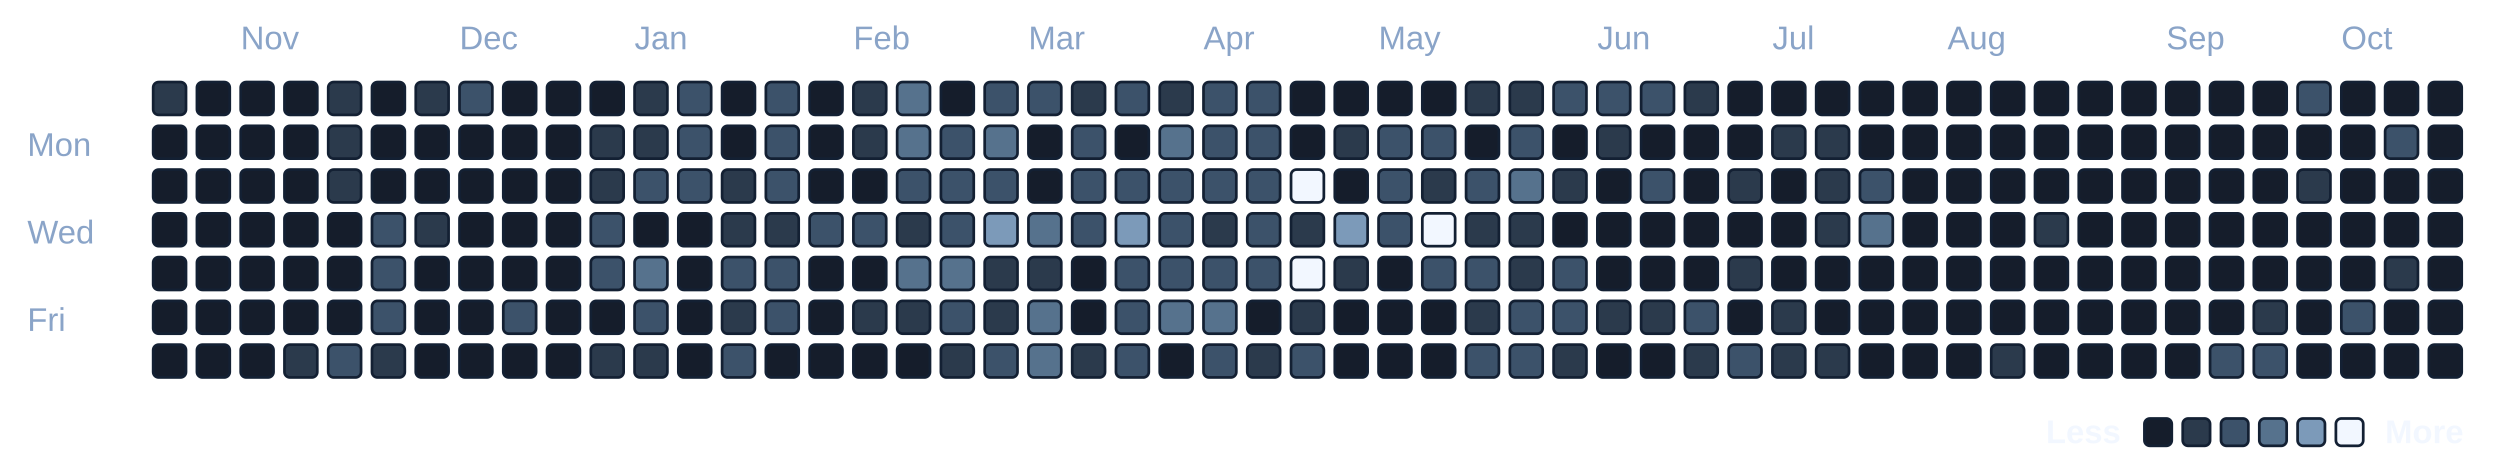
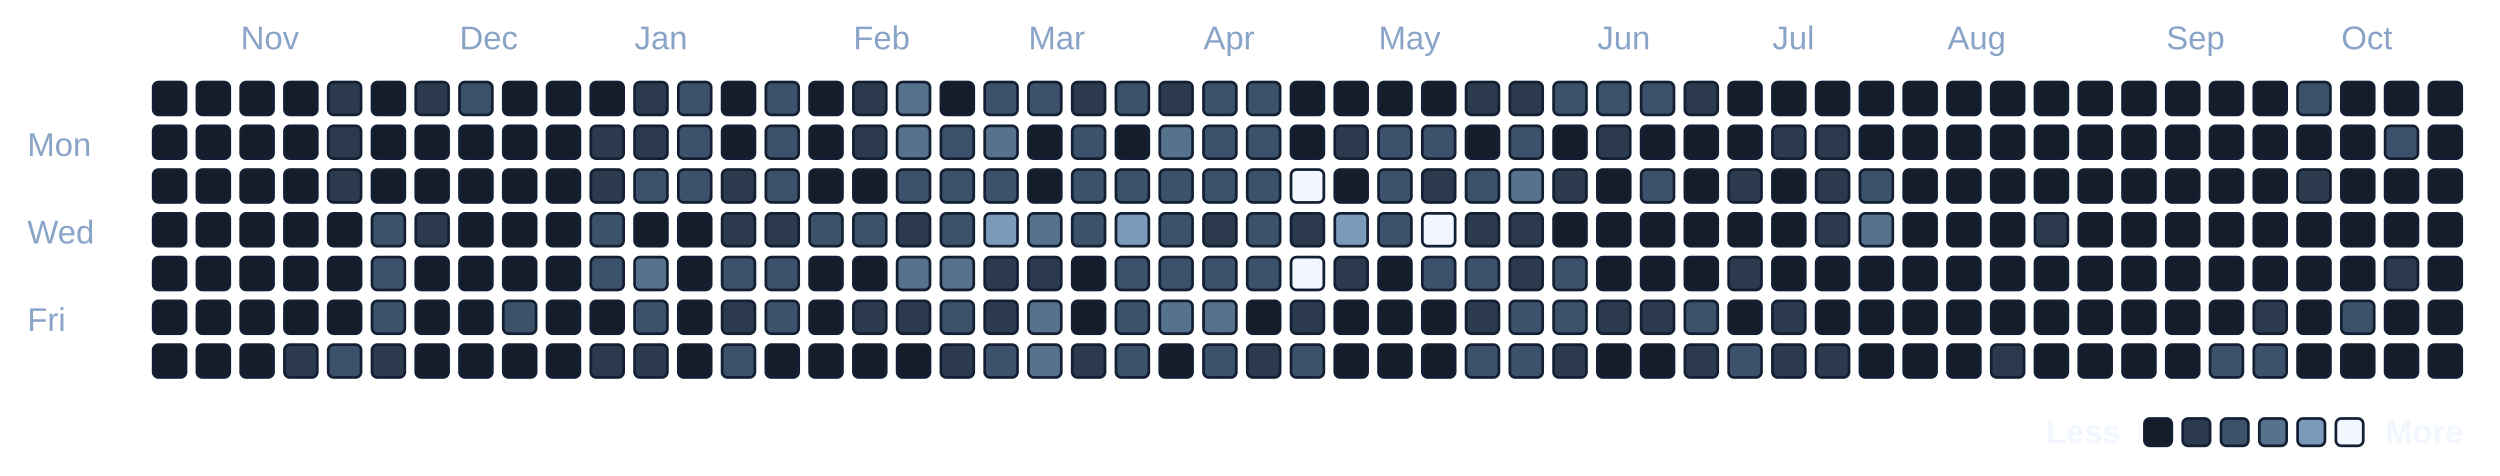
<svg xmlns="http://www.w3.org/2000/svg" baseProfile="tiny" height="174" version="1.2" width="914">
  <defs />
  <text fill="#8AA4C8" font-family="Segoe UI, Arial, sans-serif" font-size="12px" x="88" y="18">Nov</text>
  <text fill="#8AA4C8" font-family="Segoe UI, Arial, sans-serif" font-size="12px" x="168" y="18">Dec</text>
  <text fill="#8AA4C8" font-family="Segoe UI, Arial, sans-serif" font-size="12px" x="232" y="18">Jan</text>
  <text fill="#8AA4C8" font-family="Segoe UI, Arial, sans-serif" font-size="12px" x="312" y="18">Feb</text>
  <text fill="#8AA4C8" font-family="Segoe UI, Arial, sans-serif" font-size="12px" x="376" y="18">Mar</text>
  <text fill="#8AA4C8" font-family="Segoe UI, Arial, sans-serif" font-size="12px" x="440" y="18">Apr</text>
  <text fill="#8AA4C8" font-family="Segoe UI, Arial, sans-serif" font-size="12px" x="504" y="18">May</text>
  <text fill="#8AA4C8" font-family="Segoe UI, Arial, sans-serif" font-size="12px" x="584" y="18">Jun</text>
  <text fill="#8AA4C8" font-family="Segoe UI, Arial, sans-serif" font-size="12px" x="648" y="18">Jul</text>
  <text fill="#8AA4C8" font-family="Segoe UI, Arial, sans-serif" font-size="12px" x="712" y="18">Aug</text>
  <text fill="#8AA4C8" font-family="Segoe UI, Arial, sans-serif" font-size="12px" x="792" y="18">Sep</text>
  <text fill="#8AA4C8" font-family="Segoe UI, Arial, sans-serif" font-size="12px" x="856" y="18">Oct</text>
  <text fill="#8AA4C8" font-family="Segoe UI, Arial, sans-serif" font-size="12px" x="10" y="57">Mon</text>
  <text fill="#8AA4C8" font-family="Segoe UI, Arial, sans-serif" font-size="12px" x="10" y="89">Wed</text>
  <text fill="#8AA4C8" font-family="Segoe UI, Arial, sans-serif" font-size="12px" x="10" y="121">Fri</text>
-   <rect fill="#2B3A4C" height="12" rx="2" ry="2" stroke="#132033" stroke-width="1" width="12" x="56" y="30" />
+   <rect fill="#151D2B" height="12" rx="2" ry="2" stroke="#132033" stroke-width="1" width="12" x="56" y="30" />
  <rect fill="#151D2B" height="12" rx="2" ry="2" stroke="#132033" stroke-width="1" width="12" x="56" y="46" />
  <rect fill="#151D2B" height="12" rx="2" ry="2" stroke="#132033" stroke-width="1" width="12" x="56" y="62" />
  <rect fill="#151D2B" height="12" rx="2" ry="2" stroke="#132033" stroke-width="1" width="12" x="56" y="78" />
  <rect fill="#151D2B" height="12" rx="2" ry="2" stroke="#132033" stroke-width="1" width="12" x="56" y="94" />
  <rect fill="#151D2B" height="12" rx="2" ry="2" stroke="#132033" stroke-width="1" width="12" x="56" y="110" />
  <rect fill="#151D2B" height="12" rx="2" ry="2" stroke="#132033" stroke-width="1" width="12" x="56" y="126" />
  <rect fill="#151D2B" height="12" rx="2" ry="2" stroke="#132033" stroke-width="1" width="12" x="72" y="30" />
  <rect fill="#151D2B" height="12" rx="2" ry="2" stroke="#132033" stroke-width="1" width="12" x="72" y="46" />
  <rect fill="#151D2B" height="12" rx="2" ry="2" stroke="#132033" stroke-width="1" width="12" x="72" y="62" />
  <rect fill="#151D2B" height="12" rx="2" ry="2" stroke="#132033" stroke-width="1" width="12" x="72" y="78" />
  <rect fill="#151D2B" height="12" rx="2" ry="2" stroke="#132033" stroke-width="1" width="12" x="72" y="94" />
  <rect fill="#151D2B" height="12" rx="2" ry="2" stroke="#132033" stroke-width="1" width="12" x="72" y="110" />
  <rect fill="#151D2B" height="12" rx="2" ry="2" stroke="#132033" stroke-width="1" width="12" x="72" y="126" />
  <rect fill="#151D2B" height="12" rx="2" ry="2" stroke="#132033" stroke-width="1" width="12" x="88" y="30" />
  <rect fill="#151D2B" height="12" rx="2" ry="2" stroke="#132033" stroke-width="1" width="12" x="88" y="46" />
  <rect fill="#151D2B" height="12" rx="2" ry="2" stroke="#132033" stroke-width="1" width="12" x="88" y="62" />
  <rect fill="#151D2B" height="12" rx="2" ry="2" stroke="#132033" stroke-width="1" width="12" x="88" y="78" />
  <rect fill="#151D2B" height="12" rx="2" ry="2" stroke="#132033" stroke-width="1" width="12" x="88" y="94" />
  <rect fill="#151D2B" height="12" rx="2" ry="2" stroke="#132033" stroke-width="1" width="12" x="88" y="110" />
  <rect fill="#151D2B" height="12" rx="2" ry="2" stroke="#132033" stroke-width="1" width="12" x="88" y="126" />
  <rect fill="#151D2B" height="12" rx="2" ry="2" stroke="#132033" stroke-width="1" width="12" x="104" y="30" />
  <rect fill="#151D2B" height="12" rx="2" ry="2" stroke="#132033" stroke-width="1" width="12" x="104" y="46" />
  <rect fill="#151D2B" height="12" rx="2" ry="2" stroke="#132033" stroke-width="1" width="12" x="104" y="62" />
  <rect fill="#151D2B" height="12" rx="2" ry="2" stroke="#132033" stroke-width="1" width="12" x="104" y="78" />
  <rect fill="#151D2B" height="12" rx="2" ry="2" stroke="#132033" stroke-width="1" width="12" x="104" y="94" />
  <rect fill="#151D2B" height="12" rx="2" ry="2" stroke="#132033" stroke-width="1" width="12" x="104" y="110" />
  <rect fill="#2B3A4C" height="12" rx="2" ry="2" stroke="#132033" stroke-width="1" width="12" x="104" y="126" />
  <rect fill="#2B3A4C" height="12" rx="2" ry="2" stroke="#132033" stroke-width="1" width="12" x="120" y="30" />
  <rect fill="#2B3A4C" height="12" rx="2" ry="2" stroke="#132033" stroke-width="1" width="12" x="120" y="46" />
  <rect fill="#2B3A4C" height="12" rx="2" ry="2" stroke="#132033" stroke-width="1" width="12" x="120" y="62" />
  <rect fill="#151D2B" height="12" rx="2" ry="2" stroke="#132033" stroke-width="1" width="12" x="120" y="78" />
  <rect fill="#151D2B" height="12" rx="2" ry="2" stroke="#132033" stroke-width="1" width="12" x="120" y="94" />
  <rect fill="#151D2B" height="12" rx="2" ry="2" stroke="#132033" stroke-width="1" width="12" x="120" y="110" />
  <rect fill="#3C526A" height="12" rx="2" ry="2" stroke="#132033" stroke-width="1" width="12" x="120" y="126" />
  <rect fill="#151D2B" height="12" rx="2" ry="2" stroke="#132033" stroke-width="1" width="12" x="136" y="30" />
  <rect fill="#151D2B" height="12" rx="2" ry="2" stroke="#132033" stroke-width="1" width="12" x="136" y="46" />
  <rect fill="#151D2B" height="12" rx="2" ry="2" stroke="#132033" stroke-width="1" width="12" x="136" y="62" />
  <rect fill="#3C526A" height="12" rx="2" ry="2" stroke="#132033" stroke-width="1" width="12" x="136" y="78" />
  <rect fill="#3C526A" height="12" rx="2" ry="2" stroke="#132033" stroke-width="1" width="12" x="136" y="94" />
  <rect fill="#3C526A" height="12" rx="2" ry="2" stroke="#132033" stroke-width="1" width="12" x="136" y="110" />
  <rect fill="#2B3A4C" height="12" rx="2" ry="2" stroke="#132033" stroke-width="1" width="12" x="136" y="126" />
  <rect fill="#2B3A4C" height="12" rx="2" ry="2" stroke="#132033" stroke-width="1" width="12" x="152" y="30" />
  <rect fill="#151D2B" height="12" rx="2" ry="2" stroke="#132033" stroke-width="1" width="12" x="152" y="46" />
  <rect fill="#151D2B" height="12" rx="2" ry="2" stroke="#132033" stroke-width="1" width="12" x="152" y="62" />
  <rect fill="#2B3A4C" height="12" rx="2" ry="2" stroke="#132033" stroke-width="1" width="12" x="152" y="78" />
  <rect fill="#151D2B" height="12" rx="2" ry="2" stroke="#132033" stroke-width="1" width="12" x="152" y="94" />
  <rect fill="#151D2B" height="12" rx="2" ry="2" stroke="#132033" stroke-width="1" width="12" x="152" y="110" />
  <rect fill="#151D2B" height="12" rx="2" ry="2" stroke="#132033" stroke-width="1" width="12" x="152" y="126" />
  <rect fill="#3C526A" height="12" rx="2" ry="2" stroke="#132033" stroke-width="1" width="12" x="168" y="30" />
  <rect fill="#151D2B" height="12" rx="2" ry="2" stroke="#132033" stroke-width="1" width="12" x="168" y="46" />
  <rect fill="#151D2B" height="12" rx="2" ry="2" stroke="#132033" stroke-width="1" width="12" x="168" y="62" />
  <rect fill="#151D2B" height="12" rx="2" ry="2" stroke="#132033" stroke-width="1" width="12" x="168" y="78" />
  <rect fill="#151D2B" height="12" rx="2" ry="2" stroke="#132033" stroke-width="1" width="12" x="168" y="94" />
  <rect fill="#151D2B" height="12" rx="2" ry="2" stroke="#132033" stroke-width="1" width="12" x="168" y="110" />
  <rect fill="#151D2B" height="12" rx="2" ry="2" stroke="#132033" stroke-width="1" width="12" x="168" y="126" />
  <rect fill="#151D2B" height="12" rx="2" ry="2" stroke="#132033" stroke-width="1" width="12" x="184" y="30" />
  <rect fill="#151D2B" height="12" rx="2" ry="2" stroke="#132033" stroke-width="1" width="12" x="184" y="46" />
  <rect fill="#151D2B" height="12" rx="2" ry="2" stroke="#132033" stroke-width="1" width="12" x="184" y="62" />
  <rect fill="#151D2B" height="12" rx="2" ry="2" stroke="#132033" stroke-width="1" width="12" x="184" y="78" />
  <rect fill="#151D2B" height="12" rx="2" ry="2" stroke="#132033" stroke-width="1" width="12" x="184" y="94" />
  <rect fill="#3C526A" height="12" rx="2" ry="2" stroke="#132033" stroke-width="1" width="12" x="184" y="110" />
  <rect fill="#151D2B" height="12" rx="2" ry="2" stroke="#132033" stroke-width="1" width="12" x="184" y="126" />
  <rect fill="#151D2B" height="12" rx="2" ry="2" stroke="#132033" stroke-width="1" width="12" x="200" y="30" />
  <rect fill="#151D2B" height="12" rx="2" ry="2" stroke="#132033" stroke-width="1" width="12" x="200" y="46" />
  <rect fill="#151D2B" height="12" rx="2" ry="2" stroke="#132033" stroke-width="1" width="12" x="200" y="62" />
  <rect fill="#151D2B" height="12" rx="2" ry="2" stroke="#132033" stroke-width="1" width="12" x="200" y="78" />
  <rect fill="#151D2B" height="12" rx="2" ry="2" stroke="#132033" stroke-width="1" width="12" x="200" y="94" />
  <rect fill="#151D2B" height="12" rx="2" ry="2" stroke="#132033" stroke-width="1" width="12" x="200" y="110" />
  <rect fill="#151D2B" height="12" rx="2" ry="2" stroke="#132033" stroke-width="1" width="12" x="200" y="126" />
  <rect fill="#151D2B" height="12" rx="2" ry="2" stroke="#132033" stroke-width="1" width="12" x="216" y="30" />
  <rect fill="#2B3A4C" height="12" rx="2" ry="2" stroke="#132033" stroke-width="1" width="12" x="216" y="46" />
  <rect fill="#2B3A4C" height="12" rx="2" ry="2" stroke="#132033" stroke-width="1" width="12" x="216" y="62" />
  <rect fill="#3C526A" height="12" rx="2" ry="2" stroke="#132033" stroke-width="1" width="12" x="216" y="78" />
  <rect fill="#3C526A" height="12" rx="2" ry="2" stroke="#132033" stroke-width="1" width="12" x="216" y="94" />
  <rect fill="#151D2B" height="12" rx="2" ry="2" stroke="#132033" stroke-width="1" width="12" x="216" y="110" />
  <rect fill="#2B3A4C" height="12" rx="2" ry="2" stroke="#132033" stroke-width="1" width="12" x="216" y="126" />
  <rect fill="#2B3A4C" height="12" rx="2" ry="2" stroke="#132033" stroke-width="1" width="12" x="232" y="30" />
  <rect fill="#2B3A4C" height="12" rx="2" ry="2" stroke="#132033" stroke-width="1" width="12" x="232" y="46" />
  <rect fill="#3C526A" height="12" rx="2" ry="2" stroke="#132033" stroke-width="1" width="12" x="232" y="62" />
  <rect fill="#151D2B" height="12" rx="2" ry="2" stroke="#132033" stroke-width="1" width="12" x="232" y="78" />
  <rect fill="#56728D" height="12" rx="2" ry="2" stroke="#132033" stroke-width="1" width="12" x="232" y="94" />
  <rect fill="#3C526A" height="12" rx="2" ry="2" stroke="#132033" stroke-width="1" width="12" x="232" y="110" />
  <rect fill="#2B3A4C" height="12" rx="2" ry="2" stroke="#132033" stroke-width="1" width="12" x="232" y="126" />
  <rect fill="#3C526A" height="12" rx="2" ry="2" stroke="#132033" stroke-width="1" width="12" x="248" y="30" />
  <rect fill="#3C526A" height="12" rx="2" ry="2" stroke="#132033" stroke-width="1" width="12" x="248" y="46" />
  <rect fill="#3C526A" height="12" rx="2" ry="2" stroke="#132033" stroke-width="1" width="12" x="248" y="62" />
  <rect fill="#151D2B" height="12" rx="2" ry="2" stroke="#132033" stroke-width="1" width="12" x="248" y="78" />
  <rect fill="#151D2B" height="12" rx="2" ry="2" stroke="#132033" stroke-width="1" width="12" x="248" y="94" />
  <rect fill="#151D2B" height="12" rx="2" ry="2" stroke="#132033" stroke-width="1" width="12" x="248" y="110" />
  <rect fill="#151D2B" height="12" rx="2" ry="2" stroke="#132033" stroke-width="1" width="12" x="248" y="126" />
  <rect fill="#151D2B" height="12" rx="2" ry="2" stroke="#132033" stroke-width="1" width="12" x="264" y="30" />
  <rect fill="#151D2B" height="12" rx="2" ry="2" stroke="#132033" stroke-width="1" width="12" x="264" y="46" />
  <rect fill="#2B3A4C" height="12" rx="2" ry="2" stroke="#132033" stroke-width="1" width="12" x="264" y="62" />
  <rect fill="#2B3A4C" height="12" rx="2" ry="2" stroke="#132033" stroke-width="1" width="12" x="264" y="78" />
  <rect fill="#3C526A" height="12" rx="2" ry="2" stroke="#132033" stroke-width="1" width="12" x="264" y="94" />
  <rect fill="#2B3A4C" height="12" rx="2" ry="2" stroke="#132033" stroke-width="1" width="12" x="264" y="110" />
  <rect fill="#3C526A" height="12" rx="2" ry="2" stroke="#132033" stroke-width="1" width="12" x="264" y="126" />
  <rect fill="#3C526A" height="12" rx="2" ry="2" stroke="#132033" stroke-width="1" width="12" x="280" y="30" />
  <rect fill="#3C526A" height="12" rx="2" ry="2" stroke="#132033" stroke-width="1" width="12" x="280" y="46" />
  <rect fill="#3C526A" height="12" rx="2" ry="2" stroke="#132033" stroke-width="1" width="12" x="280" y="62" />
  <rect fill="#2B3A4C" height="12" rx="2" ry="2" stroke="#132033" stroke-width="1" width="12" x="280" y="78" />
  <rect fill="#3C526A" height="12" rx="2" ry="2" stroke="#132033" stroke-width="1" width="12" x="280" y="94" />
  <rect fill="#3C526A" height="12" rx="2" ry="2" stroke="#132033" stroke-width="1" width="12" x="280" y="110" />
  <rect fill="#151D2B" height="12" rx="2" ry="2" stroke="#132033" stroke-width="1" width="12" x="280" y="126" />
  <rect fill="#151D2B" height="12" rx="2" ry="2" stroke="#132033" stroke-width="1" width="12" x="296" y="30" />
  <rect fill="#151D2B" height="12" rx="2" ry="2" stroke="#132033" stroke-width="1" width="12" x="296" y="46" />
  <rect fill="#151D2B" height="12" rx="2" ry="2" stroke="#132033" stroke-width="1" width="12" x="296" y="62" />
  <rect fill="#3C526A" height="12" rx="2" ry="2" stroke="#132033" stroke-width="1" width="12" x="296" y="78" />
  <rect fill="#151D2B" height="12" rx="2" ry="2" stroke="#132033" stroke-width="1" width="12" x="296" y="94" />
  <rect fill="#151D2B" height="12" rx="2" ry="2" stroke="#132033" stroke-width="1" width="12" x="296" y="110" />
  <rect fill="#151D2B" height="12" rx="2" ry="2" stroke="#132033" stroke-width="1" width="12" x="296" y="126" />
  <rect fill="#2B3A4C" height="12" rx="2" ry="2" stroke="#132033" stroke-width="1" width="12" x="312" y="30" />
  <rect fill="#2B3A4C" height="12" rx="2" ry="2" stroke="#132033" stroke-width="1" width="12" x="312" y="46" />
  <rect fill="#151D2B" height="12" rx="2" ry="2" stroke="#132033" stroke-width="1" width="12" x="312" y="62" />
  <rect fill="#3C526A" height="12" rx="2" ry="2" stroke="#132033" stroke-width="1" width="12" x="312" y="78" />
  <rect fill="#151D2B" height="12" rx="2" ry="2" stroke="#132033" stroke-width="1" width="12" x="312" y="94" />
  <rect fill="#2B3A4C" height="12" rx="2" ry="2" stroke="#132033" stroke-width="1" width="12" x="312" y="110" />
  <rect fill="#151D2B" height="12" rx="2" ry="2" stroke="#132033" stroke-width="1" width="12" x="312" y="126" />
  <rect fill="#56728D" height="12" rx="2" ry="2" stroke="#132033" stroke-width="1" width="12" x="328" y="30" />
  <rect fill="#56728D" height="12" rx="2" ry="2" stroke="#132033" stroke-width="1" width="12" x="328" y="46" />
  <rect fill="#3C526A" height="12" rx="2" ry="2" stroke="#132033" stroke-width="1" width="12" x="328" y="62" />
  <rect fill="#2B3A4C" height="12" rx="2" ry="2" stroke="#132033" stroke-width="1" width="12" x="328" y="78" />
  <rect fill="#56728D" height="12" rx="2" ry="2" stroke="#132033" stroke-width="1" width="12" x="328" y="94" />
  <rect fill="#2B3A4C" height="12" rx="2" ry="2" stroke="#132033" stroke-width="1" width="12" x="328" y="110" />
  <rect fill="#151D2B" height="12" rx="2" ry="2" stroke="#132033" stroke-width="1" width="12" x="328" y="126" />
  <rect fill="#151D2B" height="12" rx="2" ry="2" stroke="#132033" stroke-width="1" width="12" x="344" y="30" />
  <rect fill="#3C526A" height="12" rx="2" ry="2" stroke="#132033" stroke-width="1" width="12" x="344" y="46" />
  <rect fill="#3C526A" height="12" rx="2" ry="2" stroke="#132033" stroke-width="1" width="12" x="344" y="62" />
  <rect fill="#3C526A" height="12" rx="2" ry="2" stroke="#132033" stroke-width="1" width="12" x="344" y="78" />
  <rect fill="#56728D" height="12" rx="2" ry="2" stroke="#132033" stroke-width="1" width="12" x="344" y="94" />
  <rect fill="#3C526A" height="12" rx="2" ry="2" stroke="#132033" stroke-width="1" width="12" x="344" y="110" />
  <rect fill="#2B3A4C" height="12" rx="2" ry="2" stroke="#132033" stroke-width="1" width="12" x="344" y="126" />
  <rect fill="#3C526A" height="12" rx="2" ry="2" stroke="#132033" stroke-width="1" width="12" x="360" y="30" />
  <rect fill="#56728D" height="12" rx="2" ry="2" stroke="#132033" stroke-width="1" width="12" x="360" y="46" />
  <rect fill="#3C526A" height="12" rx="2" ry="2" stroke="#132033" stroke-width="1" width="12" x="360" y="62" />
  <rect fill="#7C9AB9" height="12" rx="2" ry="2" stroke="#132033" stroke-width="1" width="12" x="360" y="78" />
  <rect fill="#2B3A4C" height="12" rx="2" ry="2" stroke="#132033" stroke-width="1" width="12" x="360" y="94" />
  <rect fill="#2B3A4C" height="12" rx="2" ry="2" stroke="#132033" stroke-width="1" width="12" x="360" y="110" />
  <rect fill="#3C526A" height="12" rx="2" ry="2" stroke="#132033" stroke-width="1" width="12" x="360" y="126" />
  <rect fill="#3C526A" height="12" rx="2" ry="2" stroke="#132033" stroke-width="1" width="12" x="376" y="30" />
  <rect fill="#151D2B" height="12" rx="2" ry="2" stroke="#132033" stroke-width="1" width="12" x="376" y="46" />
  <rect fill="#151D2B" height="12" rx="2" ry="2" stroke="#132033" stroke-width="1" width="12" x="376" y="62" />
  <rect fill="#56728D" height="12" rx="2" ry="2" stroke="#132033" stroke-width="1" width="12" x="376" y="78" />
  <rect fill="#2B3A4C" height="12" rx="2" ry="2" stroke="#132033" stroke-width="1" width="12" x="376" y="94" />
  <rect fill="#56728D" height="12" rx="2" ry="2" stroke="#132033" stroke-width="1" width="12" x="376" y="110" />
  <rect fill="#56728D" height="12" rx="2" ry="2" stroke="#132033" stroke-width="1" width="12" x="376" y="126" />
  <rect fill="#2B3A4C" height="12" rx="2" ry="2" stroke="#132033" stroke-width="1" width="12" x="392" y="30" />
  <rect fill="#3C526A" height="12" rx="2" ry="2" stroke="#132033" stroke-width="1" width="12" x="392" y="46" />
  <rect fill="#3C526A" height="12" rx="2" ry="2" stroke="#132033" stroke-width="1" width="12" x="392" y="62" />
  <rect fill="#3C526A" height="12" rx="2" ry="2" stroke="#132033" stroke-width="1" width="12" x="392" y="78" />
  <rect fill="#151D2B" height="12" rx="2" ry="2" stroke="#132033" stroke-width="1" width="12" x="392" y="94" />
  <rect fill="#151D2B" height="12" rx="2" ry="2" stroke="#132033" stroke-width="1" width="12" x="392" y="110" />
  <rect fill="#2B3A4C" height="12" rx="2" ry="2" stroke="#132033" stroke-width="1" width="12" x="392" y="126" />
  <rect fill="#3C526A" height="12" rx="2" ry="2" stroke="#132033" stroke-width="1" width="12" x="408" y="30" />
  <rect fill="#151D2B" height="12" rx="2" ry="2" stroke="#132033" stroke-width="1" width="12" x="408" y="46" />
  <rect fill="#3C526A" height="12" rx="2" ry="2" stroke="#132033" stroke-width="1" width="12" x="408" y="62" />
  <rect fill="#7C9AB9" height="12" rx="2" ry="2" stroke="#132033" stroke-width="1" width="12" x="408" y="78" />
  <rect fill="#3C526A" height="12" rx="2" ry="2" stroke="#132033" stroke-width="1" width="12" x="408" y="94" />
  <rect fill="#3C526A" height="12" rx="2" ry="2" stroke="#132033" stroke-width="1" width="12" x="408" y="110" />
  <rect fill="#3C526A" height="12" rx="2" ry="2" stroke="#132033" stroke-width="1" width="12" x="408" y="126" />
  <rect fill="#2B3A4C" height="12" rx="2" ry="2" stroke="#132033" stroke-width="1" width="12" x="424" y="30" />
  <rect fill="#56728D" height="12" rx="2" ry="2" stroke="#132033" stroke-width="1" width="12" x="424" y="46" />
  <rect fill="#3C526A" height="12" rx="2" ry="2" stroke="#132033" stroke-width="1" width="12" x="424" y="62" />
  <rect fill="#3C526A" height="12" rx="2" ry="2" stroke="#132033" stroke-width="1" width="12" x="424" y="78" />
  <rect fill="#3C526A" height="12" rx="2" ry="2" stroke="#132033" stroke-width="1" width="12" x="424" y="94" />
  <rect fill="#56728D" height="12" rx="2" ry="2" stroke="#132033" stroke-width="1" width="12" x="424" y="110" />
  <rect fill="#151D2B" height="12" rx="2" ry="2" stroke="#132033" stroke-width="1" width="12" x="424" y="126" />
  <rect fill="#3C526A" height="12" rx="2" ry="2" stroke="#132033" stroke-width="1" width="12" x="440" y="30" />
  <rect fill="#3C526A" height="12" rx="2" ry="2" stroke="#132033" stroke-width="1" width="12" x="440" y="46" />
  <rect fill="#3C526A" height="12" rx="2" ry="2" stroke="#132033" stroke-width="1" width="12" x="440" y="62" />
  <rect fill="#2B3A4C" height="12" rx="2" ry="2" stroke="#132033" stroke-width="1" width="12" x="440" y="78" />
  <rect fill="#3C526A" height="12" rx="2" ry="2" stroke="#132033" stroke-width="1" width="12" x="440" y="94" />
  <rect fill="#56728D" height="12" rx="2" ry="2" stroke="#132033" stroke-width="1" width="12" x="440" y="110" />
  <rect fill="#3C526A" height="12" rx="2" ry="2" stroke="#132033" stroke-width="1" width="12" x="440" y="126" />
  <rect fill="#3C526A" height="12" rx="2" ry="2" stroke="#132033" stroke-width="1" width="12" x="456" y="30" />
  <rect fill="#3C526A" height="12" rx="2" ry="2" stroke="#132033" stroke-width="1" width="12" x="456" y="46" />
  <rect fill="#3C526A" height="12" rx="2" ry="2" stroke="#132033" stroke-width="1" width="12" x="456" y="62" />
  <rect fill="#3C526A" height="12" rx="2" ry="2" stroke="#132033" stroke-width="1" width="12" x="456" y="78" />
  <rect fill="#3C526A" height="12" rx="2" ry="2" stroke="#132033" stroke-width="1" width="12" x="456" y="94" />
  <rect fill="#151D2B" height="12" rx="2" ry="2" stroke="#132033" stroke-width="1" width="12" x="456" y="110" />
  <rect fill="#2B3A4C" height="12" rx="2" ry="2" stroke="#132033" stroke-width="1" width="12" x="456" y="126" />
  <rect fill="#151D2B" height="12" rx="2" ry="2" stroke="#132033" stroke-width="1" width="12" x="472" y="30" />
  <rect fill="#151D2B" height="12" rx="2" ry="2" stroke="#132033" stroke-width="1" width="12" x="472" y="46" />
  <rect fill="#F2F7FF" height="12" rx="2" ry="2" stroke="#132033" stroke-width="1" width="12" x="472" y="62" />
  <rect fill="#2B3A4C" height="12" rx="2" ry="2" stroke="#132033" stroke-width="1" width="12" x="472" y="78" />
  <rect fill="#F2F7FF" height="12" rx="2" ry="2" stroke="#132033" stroke-width="1" width="12" x="472" y="94" />
  <rect fill="#2B3A4C" height="12" rx="2" ry="2" stroke="#132033" stroke-width="1" width="12" x="472" y="110" />
  <rect fill="#3C526A" height="12" rx="2" ry="2" stroke="#132033" stroke-width="1" width="12" x="472" y="126" />
  <rect fill="#151D2B" height="12" rx="2" ry="2" stroke="#132033" stroke-width="1" width="12" x="488" y="30" />
  <rect fill="#2B3A4C" height="12" rx="2" ry="2" stroke="#132033" stroke-width="1" width="12" x="488" y="46" />
  <rect fill="#151D2B" height="12" rx="2" ry="2" stroke="#132033" stroke-width="1" width="12" x="488" y="62" />
  <rect fill="#7C9AB9" height="12" rx="2" ry="2" stroke="#132033" stroke-width="1" width="12" x="488" y="78" />
  <rect fill="#2B3A4C" height="12" rx="2" ry="2" stroke="#132033" stroke-width="1" width="12" x="488" y="94" />
  <rect fill="#151D2B" height="12" rx="2" ry="2" stroke="#132033" stroke-width="1" width="12" x="488" y="110" />
  <rect fill="#151D2B" height="12" rx="2" ry="2" stroke="#132033" stroke-width="1" width="12" x="488" y="126" />
  <rect fill="#151D2B" height="12" rx="2" ry="2" stroke="#132033" stroke-width="1" width="12" x="504" y="30" />
  <rect fill="#3C526A" height="12" rx="2" ry="2" stroke="#132033" stroke-width="1" width="12" x="504" y="46" />
  <rect fill="#3C526A" height="12" rx="2" ry="2" stroke="#132033" stroke-width="1" width="12" x="504" y="62" />
  <rect fill="#3C526A" height="12" rx="2" ry="2" stroke="#132033" stroke-width="1" width="12" x="504" y="78" />
  <rect fill="#151D2B" height="12" rx="2" ry="2" stroke="#132033" stroke-width="1" width="12" x="504" y="94" />
  <rect fill="#151D2B" height="12" rx="2" ry="2" stroke="#132033" stroke-width="1" width="12" x="504" y="110" />
  <rect fill="#151D2B" height="12" rx="2" ry="2" stroke="#132033" stroke-width="1" width="12" x="504" y="126" />
  <rect fill="#151D2B" height="12" rx="2" ry="2" stroke="#132033" stroke-width="1" width="12" x="520" y="30" />
  <rect fill="#3C526A" height="12" rx="2" ry="2" stroke="#132033" stroke-width="1" width="12" x="520" y="46" />
  <rect fill="#2B3A4C" height="12" rx="2" ry="2" stroke="#132033" stroke-width="1" width="12" x="520" y="62" />
  <rect fill="#F2F7FF" height="12" rx="2" ry="2" stroke="#132033" stroke-width="1" width="12" x="520" y="78" />
  <rect fill="#3C526A" height="12" rx="2" ry="2" stroke="#132033" stroke-width="1" width="12" x="520" y="94" />
  <rect fill="#151D2B" height="12" rx="2" ry="2" stroke="#132033" stroke-width="1" width="12" x="520" y="110" />
  <rect fill="#151D2B" height="12" rx="2" ry="2" stroke="#132033" stroke-width="1" width="12" x="520" y="126" />
  <rect fill="#2B3A4C" height="12" rx="2" ry="2" stroke="#132033" stroke-width="1" width="12" x="536" y="30" />
  <rect fill="#151D2B" height="12" rx="2" ry="2" stroke="#132033" stroke-width="1" width="12" x="536" y="46" />
  <rect fill="#3C526A" height="12" rx="2" ry="2" stroke="#132033" stroke-width="1" width="12" x="536" y="62" />
  <rect fill="#2B3A4C" height="12" rx="2" ry="2" stroke="#132033" stroke-width="1" width="12" x="536" y="78" />
  <rect fill="#3C526A" height="12" rx="2" ry="2" stroke="#132033" stroke-width="1" width="12" x="536" y="94" />
  <rect fill="#2B3A4C" height="12" rx="2" ry="2" stroke="#132033" stroke-width="1" width="12" x="536" y="110" />
  <rect fill="#3C526A" height="12" rx="2" ry="2" stroke="#132033" stroke-width="1" width="12" x="536" y="126" />
  <rect fill="#2B3A4C" height="12" rx="2" ry="2" stroke="#132033" stroke-width="1" width="12" x="552" y="30" />
  <rect fill="#3C526A" height="12" rx="2" ry="2" stroke="#132033" stroke-width="1" width="12" x="552" y="46" />
  <rect fill="#56728D" height="12" rx="2" ry="2" stroke="#132033" stroke-width="1" width="12" x="552" y="62" />
  <rect fill="#2B3A4C" height="12" rx="2" ry="2" stroke="#132033" stroke-width="1" width="12" x="552" y="78" />
  <rect fill="#2B3A4C" height="12" rx="2" ry="2" stroke="#132033" stroke-width="1" width="12" x="552" y="94" />
  <rect fill="#3C526A" height="12" rx="2" ry="2" stroke="#132033" stroke-width="1" width="12" x="552" y="110" />
  <rect fill="#3C526A" height="12" rx="2" ry="2" stroke="#132033" stroke-width="1" width="12" x="552" y="126" />
  <rect fill="#3C526A" height="12" rx="2" ry="2" stroke="#132033" stroke-width="1" width="12" x="568" y="30" />
  <rect fill="#151D2B" height="12" rx="2" ry="2" stroke="#132033" stroke-width="1" width="12" x="568" y="46" />
  <rect fill="#2B3A4C" height="12" rx="2" ry="2" stroke="#132033" stroke-width="1" width="12" x="568" y="62" />
  <rect fill="#151D2B" height="12" rx="2" ry="2" stroke="#132033" stroke-width="1" width="12" x="568" y="78" />
  <rect fill="#3C526A" height="12" rx="2" ry="2" stroke="#132033" stroke-width="1" width="12" x="568" y="94" />
  <rect fill="#3C526A" height="12" rx="2" ry="2" stroke="#132033" stroke-width="1" width="12" x="568" y="110" />
  <rect fill="#2B3A4C" height="12" rx="2" ry="2" stroke="#132033" stroke-width="1" width="12" x="568" y="126" />
  <rect fill="#3C526A" height="12" rx="2" ry="2" stroke="#132033" stroke-width="1" width="12" x="584" y="30" />
  <rect fill="#2B3A4C" height="12" rx="2" ry="2" stroke="#132033" stroke-width="1" width="12" x="584" y="46" />
  <rect fill="#151D2B" height="12" rx="2" ry="2" stroke="#132033" stroke-width="1" width="12" x="584" y="62" />
  <rect fill="#151D2B" height="12" rx="2" ry="2" stroke="#132033" stroke-width="1" width="12" x="584" y="78" />
  <rect fill="#151D2B" height="12" rx="2" ry="2" stroke="#132033" stroke-width="1" width="12" x="584" y="94" />
  <rect fill="#2B3A4C" height="12" rx="2" ry="2" stroke="#132033" stroke-width="1" width="12" x="584" y="110" />
  <rect fill="#151D2B" height="12" rx="2" ry="2" stroke="#132033" stroke-width="1" width="12" x="584" y="126" />
  <rect fill="#3C526A" height="12" rx="2" ry="2" stroke="#132033" stroke-width="1" width="12" x="600" y="30" />
  <rect fill="#151D2B" height="12" rx="2" ry="2" stroke="#132033" stroke-width="1" width="12" x="600" y="46" />
  <rect fill="#3C526A" height="12" rx="2" ry="2" stroke="#132033" stroke-width="1" width="12" x="600" y="62" />
  <rect fill="#151D2B" height="12" rx="2" ry="2" stroke="#132033" stroke-width="1" width="12" x="600" y="78" />
  <rect fill="#151D2B" height="12" rx="2" ry="2" stroke="#132033" stroke-width="1" width="12" x="600" y="94" />
  <rect fill="#2B3A4C" height="12" rx="2" ry="2" stroke="#132033" stroke-width="1" width="12" x="600" y="110" />
  <rect fill="#151D2B" height="12" rx="2" ry="2" stroke="#132033" stroke-width="1" width="12" x="600" y="126" />
  <rect fill="#2B3A4C" height="12" rx="2" ry="2" stroke="#132033" stroke-width="1" width="12" x="616" y="30" />
  <rect fill="#151D2B" height="12" rx="2" ry="2" stroke="#132033" stroke-width="1" width="12" x="616" y="46" />
  <rect fill="#151D2B" height="12" rx="2" ry="2" stroke="#132033" stroke-width="1" width="12" x="616" y="62" />
  <rect fill="#151D2B" height="12" rx="2" ry="2" stroke="#132033" stroke-width="1" width="12" x="616" y="78" />
  <rect fill="#151D2B" height="12" rx="2" ry="2" stroke="#132033" stroke-width="1" width="12" x="616" y="94" />
  <rect fill="#3C526A" height="12" rx="2" ry="2" stroke="#132033" stroke-width="1" width="12" x="616" y="110" />
  <rect fill="#2B3A4C" height="12" rx="2" ry="2" stroke="#132033" stroke-width="1" width="12" x="616" y="126" />
  <rect fill="#151D2B" height="12" rx="2" ry="2" stroke="#132033" stroke-width="1" width="12" x="632" y="30" />
  <rect fill="#151D2B" height="12" rx="2" ry="2" stroke="#132033" stroke-width="1" width="12" x="632" y="46" />
  <rect fill="#2B3A4C" height="12" rx="2" ry="2" stroke="#132033" stroke-width="1" width="12" x="632" y="62" />
  <rect fill="#151D2B" height="12" rx="2" ry="2" stroke="#132033" stroke-width="1" width="12" x="632" y="78" />
  <rect fill="#2B3A4C" height="12" rx="2" ry="2" stroke="#132033" stroke-width="1" width="12" x="632" y="94" />
  <rect fill="#151D2B" height="12" rx="2" ry="2" stroke="#132033" stroke-width="1" width="12" x="632" y="110" />
  <rect fill="#3C526A" height="12" rx="2" ry="2" stroke="#132033" stroke-width="1" width="12" x="632" y="126" />
  <rect fill="#151D2B" height="12" rx="2" ry="2" stroke="#132033" stroke-width="1" width="12" x="648" y="30" />
  <rect fill="#2B3A4C" height="12" rx="2" ry="2" stroke="#132033" stroke-width="1" width="12" x="648" y="46" />
  <rect fill="#151D2B" height="12" rx="2" ry="2" stroke="#132033" stroke-width="1" width="12" x="648" y="62" />
  <rect fill="#151D2B" height="12" rx="2" ry="2" stroke="#132033" stroke-width="1" width="12" x="648" y="78" />
  <rect fill="#151D2B" height="12" rx="2" ry="2" stroke="#132033" stroke-width="1" width="12" x="648" y="94" />
  <rect fill="#2B3A4C" height="12" rx="2" ry="2" stroke="#132033" stroke-width="1" width="12" x="648" y="110" />
  <rect fill="#2B3A4C" height="12" rx="2" ry="2" stroke="#132033" stroke-width="1" width="12" x="648" y="126" />
  <rect fill="#151D2B" height="12" rx="2" ry="2" stroke="#132033" stroke-width="1" width="12" x="664" y="30" />
  <rect fill="#2B3A4C" height="12" rx="2" ry="2" stroke="#132033" stroke-width="1" width="12" x="664" y="46" />
  <rect fill="#2B3A4C" height="12" rx="2" ry="2" stroke="#132033" stroke-width="1" width="12" x="664" y="62" />
  <rect fill="#2B3A4C" height="12" rx="2" ry="2" stroke="#132033" stroke-width="1" width="12" x="664" y="78" />
  <rect fill="#151D2B" height="12" rx="2" ry="2" stroke="#132033" stroke-width="1" width="12" x="664" y="94" />
  <rect fill="#151D2B" height="12" rx="2" ry="2" stroke="#132033" stroke-width="1" width="12" x="664" y="110" />
  <rect fill="#2B3A4C" height="12" rx="2" ry="2" stroke="#132033" stroke-width="1" width="12" x="664" y="126" />
  <rect fill="#151D2B" height="12" rx="2" ry="2" stroke="#132033" stroke-width="1" width="12" x="680" y="30" />
  <rect fill="#151D2B" height="12" rx="2" ry="2" stroke="#132033" stroke-width="1" width="12" x="680" y="46" />
  <rect fill="#3C526A" height="12" rx="2" ry="2" stroke="#132033" stroke-width="1" width="12" x="680" y="62" />
  <rect fill="#56728D" height="12" rx="2" ry="2" stroke="#132033" stroke-width="1" width="12" x="680" y="78" />
  <rect fill="#151D2B" height="12" rx="2" ry="2" stroke="#132033" stroke-width="1" width="12" x="680" y="94" />
  <rect fill="#151D2B" height="12" rx="2" ry="2" stroke="#132033" stroke-width="1" width="12" x="680" y="110" />
  <rect fill="#151D2B" height="12" rx="2" ry="2" stroke="#132033" stroke-width="1" width="12" x="680" y="126" />
  <rect fill="#151D2B" height="12" rx="2" ry="2" stroke="#132033" stroke-width="1" width="12" x="696" y="30" />
  <rect fill="#151D2B" height="12" rx="2" ry="2" stroke="#132033" stroke-width="1" width="12" x="696" y="46" />
  <rect fill="#151D2B" height="12" rx="2" ry="2" stroke="#132033" stroke-width="1" width="12" x="696" y="62" />
  <rect fill="#151D2B" height="12" rx="2" ry="2" stroke="#132033" stroke-width="1" width="12" x="696" y="78" />
  <rect fill="#151D2B" height="12" rx="2" ry="2" stroke="#132033" stroke-width="1" width="12" x="696" y="94" />
  <rect fill="#151D2B" height="12" rx="2" ry="2" stroke="#132033" stroke-width="1" width="12" x="696" y="110" />
  <rect fill="#151D2B" height="12" rx="2" ry="2" stroke="#132033" stroke-width="1" width="12" x="696" y="126" />
  <rect fill="#151D2B" height="12" rx="2" ry="2" stroke="#132033" stroke-width="1" width="12" x="712" y="30" />
  <rect fill="#151D2B" height="12" rx="2" ry="2" stroke="#132033" stroke-width="1" width="12" x="712" y="46" />
  <rect fill="#151D2B" height="12" rx="2" ry="2" stroke="#132033" stroke-width="1" width="12" x="712" y="62" />
  <rect fill="#151D2B" height="12" rx="2" ry="2" stroke="#132033" stroke-width="1" width="12" x="712" y="78" />
  <rect fill="#151D2B" height="12" rx="2" ry="2" stroke="#132033" stroke-width="1" width="12" x="712" y="94" />
  <rect fill="#151D2B" height="12" rx="2" ry="2" stroke="#132033" stroke-width="1" width="12" x="712" y="110" />
  <rect fill="#151D2B" height="12" rx="2" ry="2" stroke="#132033" stroke-width="1" width="12" x="712" y="126" />
  <rect fill="#151D2B" height="12" rx="2" ry="2" stroke="#132033" stroke-width="1" width="12" x="728" y="30" />
  <rect fill="#151D2B" height="12" rx="2" ry="2" stroke="#132033" stroke-width="1" width="12" x="728" y="46" />
  <rect fill="#151D2B" height="12" rx="2" ry="2" stroke="#132033" stroke-width="1" width="12" x="728" y="62" />
  <rect fill="#151D2B" height="12" rx="2" ry="2" stroke="#132033" stroke-width="1" width="12" x="728" y="78" />
  <rect fill="#151D2B" height="12" rx="2" ry="2" stroke="#132033" stroke-width="1" width="12" x="728" y="94" />
  <rect fill="#151D2B" height="12" rx="2" ry="2" stroke="#132033" stroke-width="1" width="12" x="728" y="110" />
  <rect fill="#2B3A4C" height="12" rx="2" ry="2" stroke="#132033" stroke-width="1" width="12" x="728" y="126" />
  <rect fill="#151D2B" height="12" rx="2" ry="2" stroke="#132033" stroke-width="1" width="12" x="744" y="30" />
  <rect fill="#151D2B" height="12" rx="2" ry="2" stroke="#132033" stroke-width="1" width="12" x="744" y="46" />
  <rect fill="#151D2B" height="12" rx="2" ry="2" stroke="#132033" stroke-width="1" width="12" x="744" y="62" />
  <rect fill="#2B3A4C" height="12" rx="2" ry="2" stroke="#132033" stroke-width="1" width="12" x="744" y="78" />
  <rect fill="#151D2B" height="12" rx="2" ry="2" stroke="#132033" stroke-width="1" width="12" x="744" y="94" />
  <rect fill="#151D2B" height="12" rx="2" ry="2" stroke="#132033" stroke-width="1" width="12" x="744" y="110" />
  <rect fill="#151D2B" height="12" rx="2" ry="2" stroke="#132033" stroke-width="1" width="12" x="744" y="126" />
  <rect fill="#151D2B" height="12" rx="2" ry="2" stroke="#132033" stroke-width="1" width="12" x="760" y="30" />
  <rect fill="#151D2B" height="12" rx="2" ry="2" stroke="#132033" stroke-width="1" width="12" x="760" y="46" />
  <rect fill="#151D2B" height="12" rx="2" ry="2" stroke="#132033" stroke-width="1" width="12" x="760" y="62" />
  <rect fill="#151D2B" height="12" rx="2" ry="2" stroke="#132033" stroke-width="1" width="12" x="760" y="78" />
  <rect fill="#151D2B" height="12" rx="2" ry="2" stroke="#132033" stroke-width="1" width="12" x="760" y="94" />
  <rect fill="#151D2B" height="12" rx="2" ry="2" stroke="#132033" stroke-width="1" width="12" x="760" y="110" />
  <rect fill="#151D2B" height="12" rx="2" ry="2" stroke="#132033" stroke-width="1" width="12" x="760" y="126" />
  <rect fill="#151D2B" height="12" rx="2" ry="2" stroke="#132033" stroke-width="1" width="12" x="776" y="30" />
  <rect fill="#151D2B" height="12" rx="2" ry="2" stroke="#132033" stroke-width="1" width="12" x="776" y="46" />
  <rect fill="#151D2B" height="12" rx="2" ry="2" stroke="#132033" stroke-width="1" width="12" x="776" y="62" />
  <rect fill="#151D2B" height="12" rx="2" ry="2" stroke="#132033" stroke-width="1" width="12" x="776" y="78" />
  <rect fill="#151D2B" height="12" rx="2" ry="2" stroke="#132033" stroke-width="1" width="12" x="776" y="94" />
  <rect fill="#151D2B" height="12" rx="2" ry="2" stroke="#132033" stroke-width="1" width="12" x="776" y="110" />
  <rect fill="#151D2B" height="12" rx="2" ry="2" stroke="#132033" stroke-width="1" width="12" x="776" y="126" />
  <rect fill="#151D2B" height="12" rx="2" ry="2" stroke="#132033" stroke-width="1" width="12" x="792" y="30" />
  <rect fill="#151D2B" height="12" rx="2" ry="2" stroke="#132033" stroke-width="1" width="12" x="792" y="46" />
  <rect fill="#151D2B" height="12" rx="2" ry="2" stroke="#132033" stroke-width="1" width="12" x="792" y="62" />
  <rect fill="#151D2B" height="12" rx="2" ry="2" stroke="#132033" stroke-width="1" width="12" x="792" y="78" />
  <rect fill="#151D2B" height="12" rx="2" ry="2" stroke="#132033" stroke-width="1" width="12" x="792" y="94" />
  <rect fill="#151D2B" height="12" rx="2" ry="2" stroke="#132033" stroke-width="1" width="12" x="792" y="110" />
  <rect fill="#151D2B" height="12" rx="2" ry="2" stroke="#132033" stroke-width="1" width="12" x="792" y="126" />
  <rect fill="#151D2B" height="12" rx="2" ry="2" stroke="#132033" stroke-width="1" width="12" x="808" y="30" />
  <rect fill="#151D2B" height="12" rx="2" ry="2" stroke="#132033" stroke-width="1" width="12" x="808" y="46" />
  <rect fill="#151D2B" height="12" rx="2" ry="2" stroke="#132033" stroke-width="1" width="12" x="808" y="62" />
  <rect fill="#151D2B" height="12" rx="2" ry="2" stroke="#132033" stroke-width="1" width="12" x="808" y="78" />
  <rect fill="#151D2B" height="12" rx="2" ry="2" stroke="#132033" stroke-width="1" width="12" x="808" y="94" />
  <rect fill="#151D2B" height="12" rx="2" ry="2" stroke="#132033" stroke-width="1" width="12" x="808" y="110" />
  <rect fill="#3C526A" height="12" rx="2" ry="2" stroke="#132033" stroke-width="1" width="12" x="808" y="126" />
  <rect fill="#151D2B" height="12" rx="2" ry="2" stroke="#132033" stroke-width="1" width="12" x="824" y="30" />
  <rect fill="#151D2B" height="12" rx="2" ry="2" stroke="#132033" stroke-width="1" width="12" x="824" y="46" />
  <rect fill="#151D2B" height="12" rx="2" ry="2" stroke="#132033" stroke-width="1" width="12" x="824" y="62" />
  <rect fill="#151D2B" height="12" rx="2" ry="2" stroke="#132033" stroke-width="1" width="12" x="824" y="78" />
  <rect fill="#151D2B" height="12" rx="2" ry="2" stroke="#132033" stroke-width="1" width="12" x="824" y="94" />
  <rect fill="#2B3A4C" height="12" rx="2" ry="2" stroke="#132033" stroke-width="1" width="12" x="824" y="110" />
  <rect fill="#3C526A" height="12" rx="2" ry="2" stroke="#132033" stroke-width="1" width="12" x="824" y="126" />
  <rect fill="#3C526A" height="12" rx="2" ry="2" stroke="#132033" stroke-width="1" width="12" x="840" y="30" />
  <rect fill="#151D2B" height="12" rx="2" ry="2" stroke="#132033" stroke-width="1" width="12" x="840" y="46" />
  <rect fill="#2B3A4C" height="12" rx="2" ry="2" stroke="#132033" stroke-width="1" width="12" x="840" y="62" />
  <rect fill="#151D2B" height="12" rx="2" ry="2" stroke="#132033" stroke-width="1" width="12" x="840" y="78" />
  <rect fill="#151D2B" height="12" rx="2" ry="2" stroke="#132033" stroke-width="1" width="12" x="840" y="94" />
  <rect fill="#151D2B" height="12" rx="2" ry="2" stroke="#132033" stroke-width="1" width="12" x="840" y="110" />
  <rect fill="#151D2B" height="12" rx="2" ry="2" stroke="#132033" stroke-width="1" width="12" x="840" y="126" />
  <rect fill="#151D2B" height="12" rx="2" ry="2" stroke="#132033" stroke-width="1" width="12" x="856" y="30" />
  <rect fill="#151D2B" height="12" rx="2" ry="2" stroke="#132033" stroke-width="1" width="12" x="856" y="46" />
  <rect fill="#151D2B" height="12" rx="2" ry="2" stroke="#132033" stroke-width="1" width="12" x="856" y="62" />
  <rect fill="#151D2B" height="12" rx="2" ry="2" stroke="#132033" stroke-width="1" width="12" x="856" y="78" />
  <rect fill="#151D2B" height="12" rx="2" ry="2" stroke="#132033" stroke-width="1" width="12" x="856" y="94" />
  <rect fill="#3C526A" height="12" rx="2" ry="2" stroke="#132033" stroke-width="1" width="12" x="856" y="110" />
  <rect fill="#151D2B" height="12" rx="2" ry="2" stroke="#132033" stroke-width="1" width="12" x="856" y="126" />
  <rect fill="#151D2B" height="12" rx="2" ry="2" stroke="#132033" stroke-width="1" width="12" x="872" y="30" />
  <rect fill="#3C526A" height="12" rx="2" ry="2" stroke="#132033" stroke-width="1" width="12" x="872" y="46" />
  <rect fill="#151D2B" height="12" rx="2" ry="2" stroke="#132033" stroke-width="1" width="12" x="872" y="62" />
  <rect fill="#151D2B" height="12" rx="2" ry="2" stroke="#132033" stroke-width="1" width="12" x="872" y="78" />
  <rect fill="#2B3A4C" height="12" rx="2" ry="2" stroke="#132033" stroke-width="1" width="12" x="872" y="94" />
  <rect fill="#151D2B" height="12" rx="2" ry="2" stroke="#132033" stroke-width="1" width="12" x="872" y="110" />
  <rect fill="#151D2B" height="12" rx="2" ry="2" stroke="#132033" stroke-width="1" width="12" x="872" y="126" />
  <rect fill="#151D2B" height="12" rx="2" ry="2" stroke="#132033" stroke-width="1" width="12" x="888" y="30" />
  <rect fill="#151D2B" height="12" rx="2" ry="2" stroke="#132033" stroke-width="1" width="12" x="888" y="46" />
  <rect fill="#151D2B" height="12" rx="2" ry="2" stroke="#132033" stroke-width="1" width="12" x="888" y="62" />
  <rect fill="#151D2B" height="12" rx="2" ry="2" stroke="#132033" stroke-width="1" width="12" x="888" y="78" />
  <rect fill="#151D2B" height="12" rx="2" ry="2" stroke="#132033" stroke-width="1" width="12" x="888" y="94" />
  <rect fill="#151D2B" height="12" rx="2" ry="2" stroke="#132033" stroke-width="1" width="12" x="888" y="110" />
  <rect fill="#151D2B" height="12" rx="2" ry="2" stroke="#132033" stroke-width="1" width="12" x="888" y="126" />
  <text fill="#F2F7FF" font-family="Segoe UI, Arial, sans-serif" font-size="12px" font-weight="600" x="748" y="162">Less</text>
  <rect fill="#151D2B" height="10" rx="2" ry="2" stroke="#132033" stroke-width="1" width="10" x="784" y="153" />
  <rect fill="#2B3A4C" height="10" rx="2" ry="2" stroke="#132033" stroke-width="1" width="10" x="798" y="153" />
  <rect fill="#3C526A" height="10" rx="2" ry="2" stroke="#132033" stroke-width="1" width="10" x="812" y="153" />
  <rect fill="#56728D" height="10" rx="2" ry="2" stroke="#132033" stroke-width="1" width="10" x="826" y="153" />
  <rect fill="#7C9AB9" height="10" rx="2" ry="2" stroke="#132033" stroke-width="1" width="10" x="840" y="153" />
  <rect fill="#F2F7FF" height="10" rx="2" ry="2" stroke="#132033" stroke-width="1" width="10" x="854" y="153" />
  <text fill="#F2F7FF" font-family="Segoe UI, Arial, sans-serif" font-size="12px" font-weight="600" x="872" y="162">More</text>
</svg>
